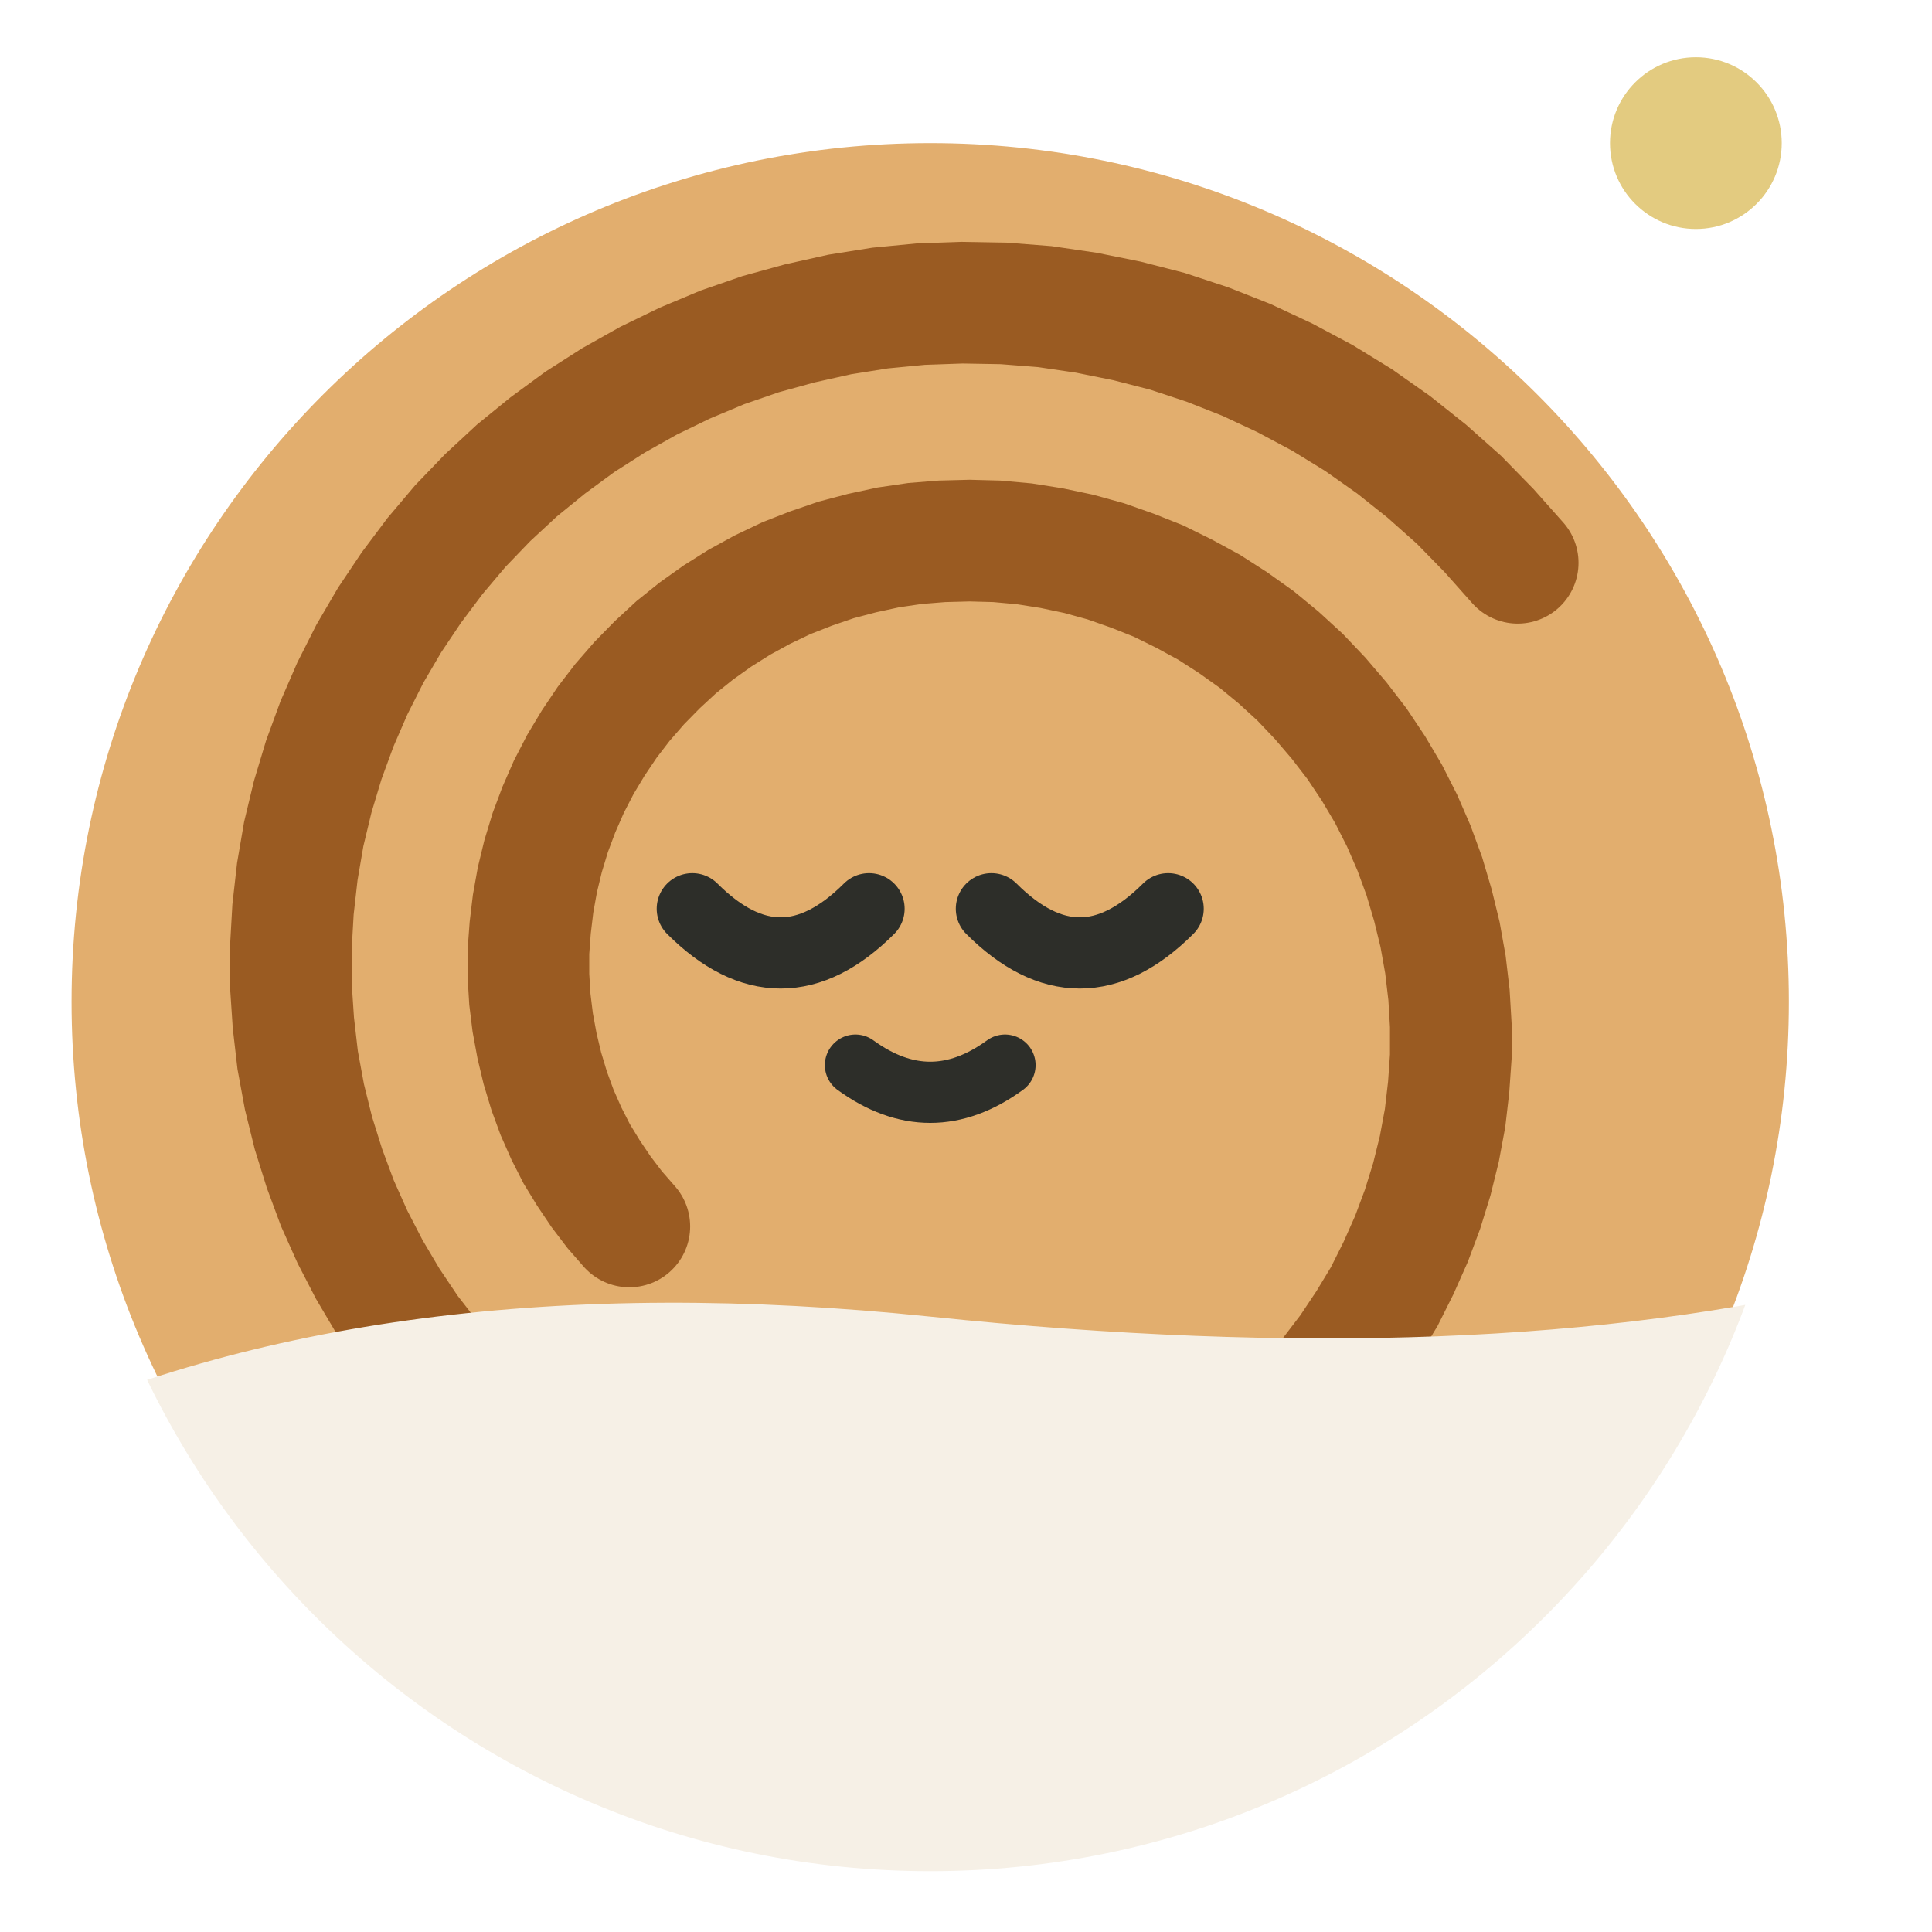
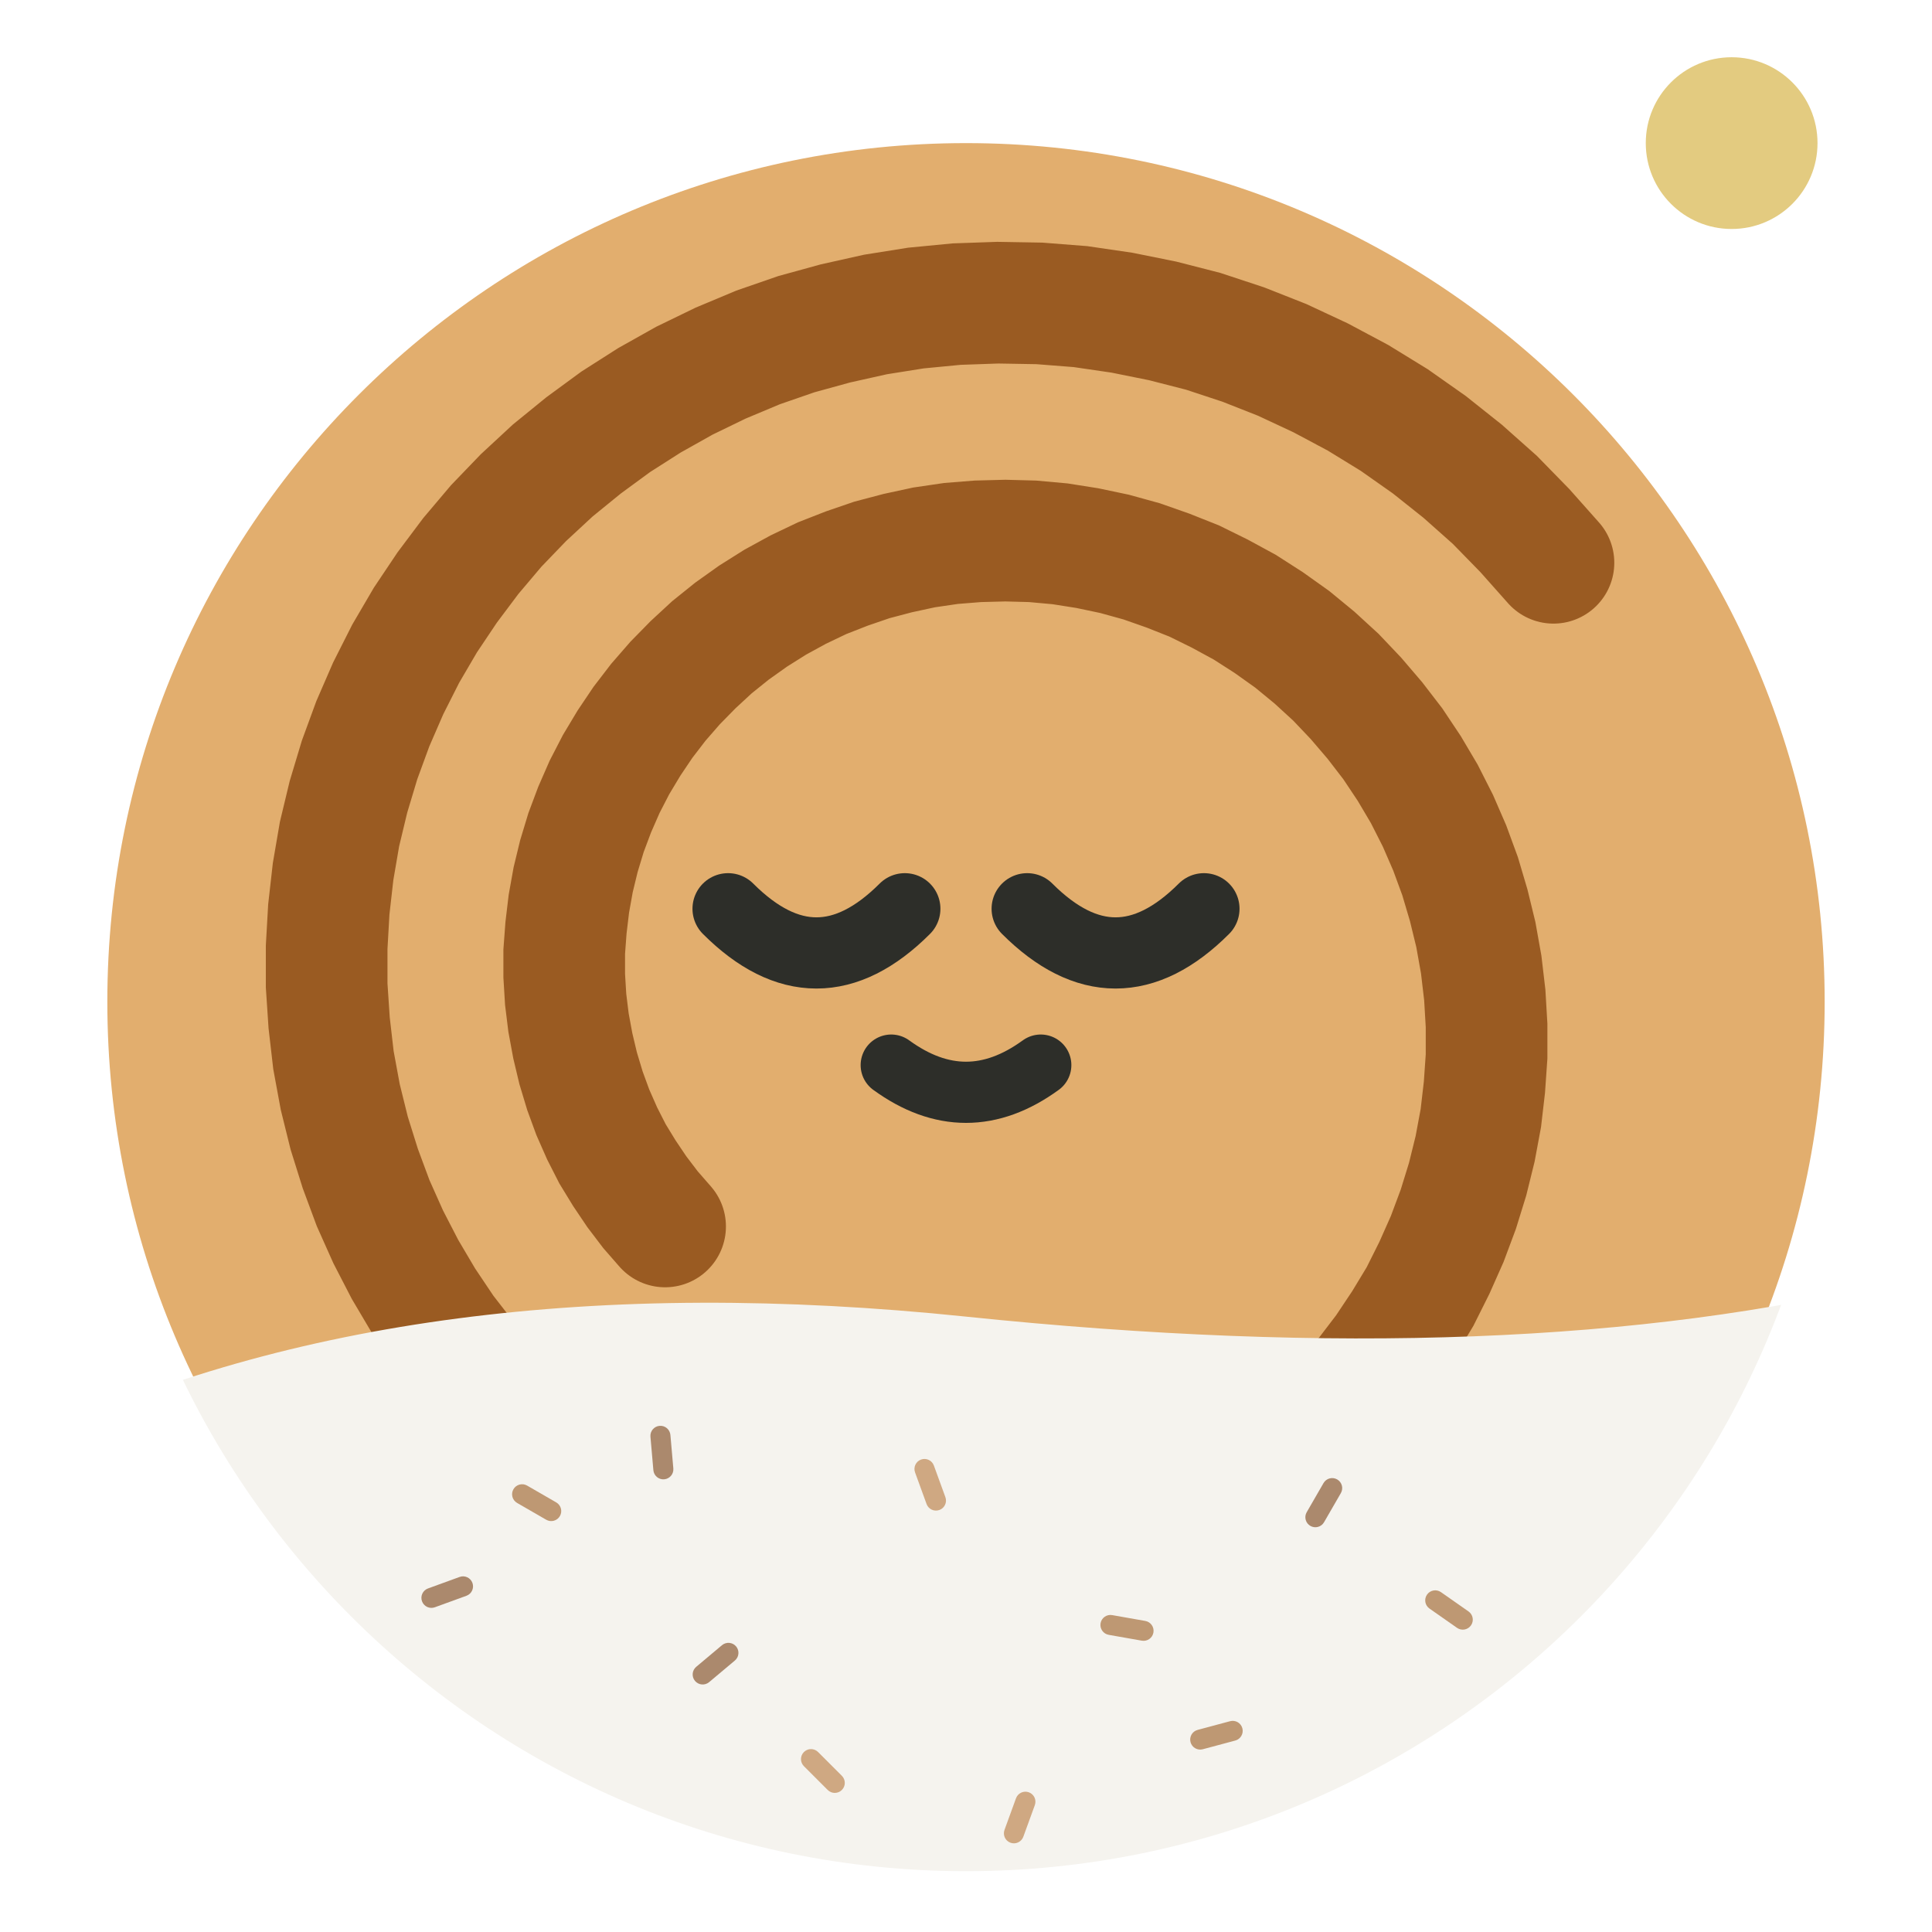
- <svg xmlns="http://www.w3.org/2000/svg" viewBox="28 24 54 54">
-   <style>@media (prefers-color-scheme:dark){.blanket{fill:#2B241D}}</style>
+ <svg xmlns="http://www.w3.org/2000/svg" viewBox="27 24 54 54">
  <circle cx="54" cy="52" r="24" fill="#E2AE6E" />
  <path d="M45.59,58.28 L45.18,57.81 L44.80,57.31 L44.45,56.79 L44.12,56.25 L43.83,55.68 L43.57,55.09 L43.35,54.49 L43.16,53.86 L43.01,53.23 L42.89,52.58 L42.81,51.93 L42.77,51.27 L42.77,50.60 L42.82,49.93 L42.90,49.26 L43.02,48.59 L43.18,47.93 L43.38,47.27 L43.62,46.63 L43.90,45.99 L44.22,45.37 L44.58,44.77 L44.97,44.19 L45.40,43.63 L45.87,43.09 L46.37,42.58 L46.90,42.09 L47.46,41.64 L48.05,41.22 L48.67,40.83 L49.31,40.48 L49.98,40.16 L50.67,39.89 L51.37,39.65 L52.09,39.46 L52.83,39.30 L53.58,39.19 L54.33,39.13 L55.10,39.11 L55.86,39.13 L56.63,39.20 L57.39,39.32 L58.15,39.48 L58.91,39.69 L59.65,39.95 L60.38,40.24 L61.09,40.59 L61.79,40.97 L62.46,41.40 L63.12,41.87 L63.74,42.38 L64.34,42.93 L64.90,43.52 L65.43,44.14 L65.93,44.79 L66.39,45.48 L66.81,46.19 L67.19,46.94 L67.52,47.70 L67.81,48.49 L68.05,49.30 L68.25,50.12 L68.40,50.96 L68.50,51.81 L68.55,52.66 L68.55,53.53 L68.49,54.39 L68.39,55.25 L68.23,56.11 L68.02,56.96 L67.76,57.80 L67.45,58.63 L67.09,59.44 L66.69,60.24 L66.23,61.00 L65.73,61.75 L65.18,62.47 L64.59,63.15 L63.95,63.80 L63.28,64.42 L62.56,64.99 L61.81,65.53 L61.03,66.02 L60.22,66.47 L59.38,66.87 L58.51,67.22 L57.62,67.52 L56.71,67.77 L55.79,67.96 L54.85,68.10 L53.90,68.19 L52.94,68.22 L51.98,68.19 L51.02,68.10 L50.06,67.96 L49.11,67.76 L48.17,67.50 L47.24,67.19 L46.33,66.82 L45.44,66.40 L44.57,65.92 L43.73,65.39 L42.92,64.81 L42.14,64.18 L41.40,63.50 L40.69,62.78 L40.03,62.01 L39.41,61.21 L38.84,60.36 L38.32,59.48 L37.85,58.57 L37.43,57.63 L37.07,56.66 L36.76,55.67 L36.51,54.66 L36.32,53.63 L36.20,52.59 L36.13,51.54 L36.13,50.48 L36.19,49.42 L36.31,48.36 L36.49,47.31 L36.74,46.27 L37.05,45.24 L37.42,44.23 L37.85,43.24 L38.34,42.27 L38.89,41.33 L39.50,40.42 L40.16,39.54 L40.87,38.70 L41.63,37.91 L42.45,37.15 L43.31,36.45 L44.21,35.79 L45.15,35.19 L46.13,34.64 L47.14,34.15 L48.19,33.71 L49.26,33.34 L50.35,33.04 L51.47,32.79 L52.60,32.61 L53.74,32.50 L54.89,32.46 L56.05,32.48 L57.20,32.57 L58.36,32.74 L59.50,32.97 L60.63,33.26 L61.75,33.63 L62.84,34.06 L63.91,34.56 L64.96,35.12 L65.97,35.74 L66.95,36.43 L67.88,37.17 L68.78,37.97 L69.62,38.83 L70.42,39.73" fill="none" stroke="#9A5B22" stroke-width="3.4" stroke-linecap="round" />
  <path d="M47.35,49.4 q2.47,2.47 4.94,0 M55.71,49.4 q2.47,2.47 4.94,0" fill="none" stroke="#2D2E29" stroke-width="1.99" stroke-linecap="round" />
  <path d="M51.91,53.77 q2.09,1.52 4.18,0" fill="none" stroke="#2D2E29" stroke-width="1.71" stroke-linecap="round" />
  <clipPath id="roll">
    <circle cx="54" cy="52" r="24.3" />
  </clipPath>
-   <path clip-path="url(#roll)" d="M28,64.2 q10.6,-5 26,-3.4 t26,-1 V80 H28 z" class="blanket" fill="#F6F0E6" />
+   <path clip-path="url(#roll)" d="M28,64.2 q10.6,-5 26,-3.4 t26,-1 V80 H28 z" fill="#F5F3EE" />
+   <g clip-path="url(#roll)" opacity="0.6">
+     <rect x="41.25" y="65.72" width="1.5" height="0.56" rx="0.28" fill="#9A5B22" transform="rotate(30 42 66)" />
+     <rect x="46.25" y="70.22" width="1.5" height="0.56" rx="0.28" fill="#7A4318" transform="rotate(-40 47 70.5)" />
+     <rect x="52.25" y="65.22" width="1.5" height="0.56" rx="0.28" fill="#B5763A" transform="rotate(70 53 65.5)" />
+     <rect x="57.75" y="69.22" width="1.5" height="0.56" rx="0.28" fill="#9A5B22" transform="rotate(10 58.5 69.5)" />
+     <rect x="63.25" y="65.72" width="1.5" height="0.56" rx="0.28" fill="#7A4318" transform="rotate(-60 64 66)" />
+     <rect x="49.25" y="73.22" width="1.5" height="0.56" rx="0.28" fill="#B5763A" transform="rotate(45 50 73.5)" />
+     <rect x="60.25" y="72.22" width="1.5" height="0.56" rx="0.28" fill="#9A5B22" transform="rotate(-15 61 72.5)" />
+     <rect x="44.75" y="64.32" width="1.5" height="0.56" rx="0.28" fill="#7A4318" transform="rotate(85 45.5 64.6)" />
+     <rect x="54.75" y="74.52" width="1.5" height="0.56" rx="0.28" fill="#B5763A" transform="rotate(-70 55.5 74.8)" />
+     <rect x="66.75" y="68.72" width="1.5" height="0.56" rx="0.28" fill="#9A5B22" transform="rotate(35 67.5 69)" />
+     <rect x="38.75" y="68.22" width="1.5" height="0.56" rx="0.28" fill="#7A4318" transform="rotate(-20 39.5 68.5)" />
+   </g>
  <path d="M73,28a2.4,2.4 0 1 0 4.8,0a2.4,2.4 0 1 0 -4.8,0z" fill="#E3CB80" />
</svg>
